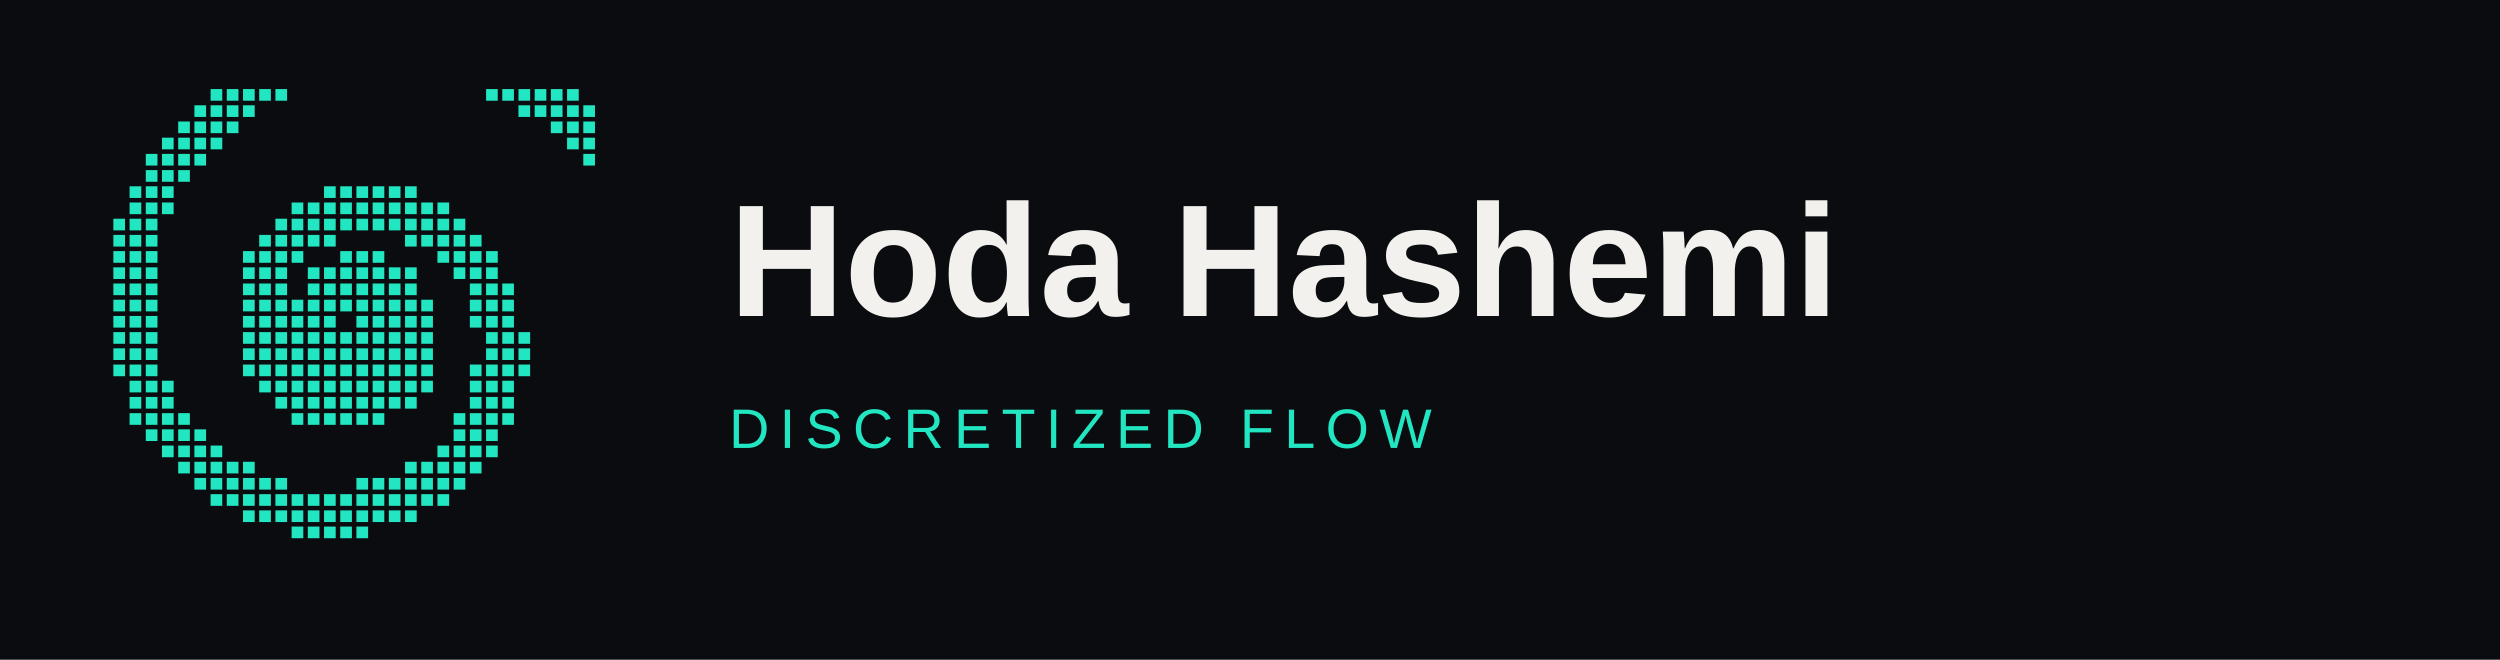
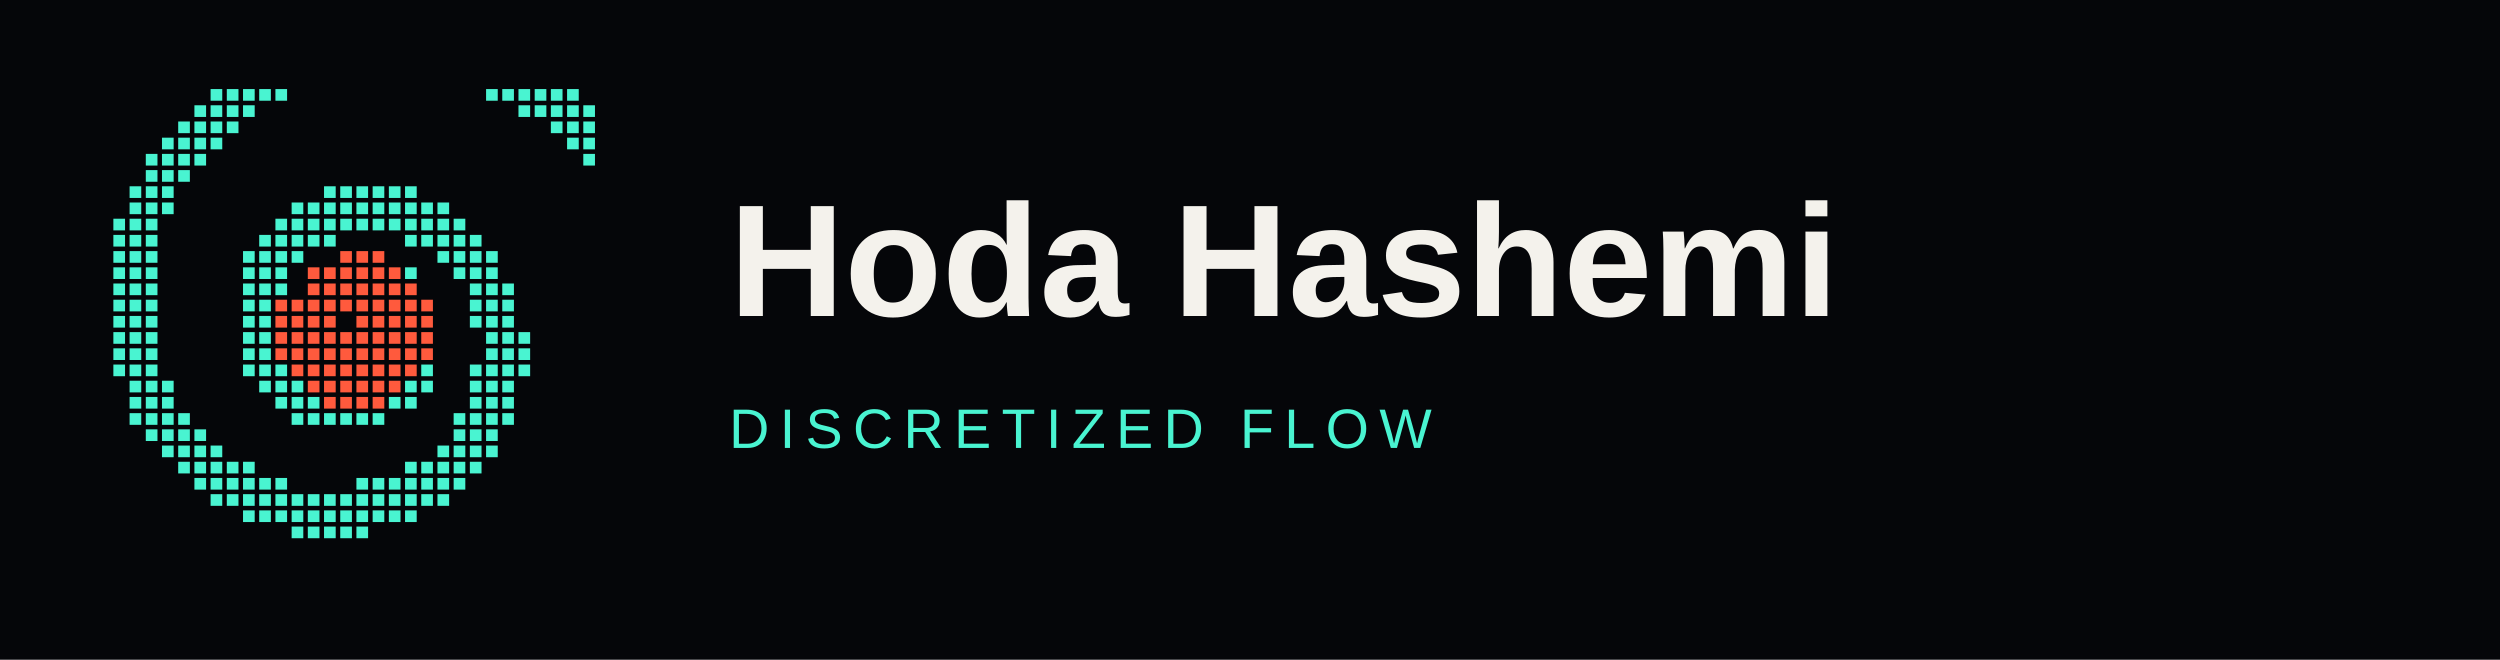
<svg xmlns="http://www.w3.org/2000/svg" viewBox="0 0 720 190" role="img" aria-label="Hoda Hashemi wordmark">
-   <rect width="720" height="190" fill="#0B0C10" />
+   <rect width="720" height="190" fill="#050609" />
  <g transform="translate(32.0 25.0)">
-     <path fill="#21E6C1" d="M0.65,37.99h3.36v3.36h-3.36zM0.65,42.65h3.36v3.36h-3.36zM0.65,47.32h3.36v3.36h-3.36zM0.65,51.99h3.36v3.36h-3.36zM0.65,56.65h3.36v3.36h-3.36zM0.65,61.32h3.36v3.36h-3.36zM0.65,65.99h3.36v3.36h-3.36zM0.65,70.65h3.36v3.36h-3.36zM0.65,75.32h3.36v3.36h-3.36zM0.65,79.99h3.36v3.36h-3.36zM5.32,28.65h3.36v3.36h-3.36zM5.32,33.32h3.36v3.36h-3.36zM5.32,37.99h3.36v3.36h-3.36zM5.32,42.65h3.36v3.36h-3.36zM5.32,47.32h3.36v3.36h-3.36zM5.32,51.99h3.36v3.36h-3.36zM5.32,56.65h3.36v3.36h-3.36zM5.32,61.32h3.36v3.36h-3.36zM5.32,65.99h3.36v3.36h-3.36zM5.32,70.65h3.36v3.36h-3.36zM5.32,75.32h3.36v3.36h-3.36zM5.32,79.99h3.36v3.36h-3.36zM5.32,84.65h3.36v3.36h-3.36zM5.32,89.32h3.36v3.36h-3.36zM5.32,93.99h3.36v3.36h-3.36zM9.99,19.32h3.36v3.36h-3.36zM9.99,23.99h3.36v3.36h-3.36zM9.99,28.65h3.36v3.36h-3.36zM9.99,33.32h3.36v3.36h-3.36zM9.99,37.99h3.36v3.36h-3.36zM9.99,42.65h3.36v3.36h-3.36zM9.99,47.32h3.36v3.36h-3.36zM9.99,51.99h3.36v3.36h-3.36zM9.99,56.65h3.36v3.36h-3.36zM9.99,61.32h3.36v3.36h-3.36zM9.99,65.99h3.36v3.36h-3.36zM9.99,70.65h3.36v3.36h-3.36zM9.99,75.32h3.36v3.36h-3.36zM9.99,79.99h3.36v3.36h-3.36zM9.99,84.65h3.36v3.36h-3.36zM9.99,89.32h3.36v3.36h-3.36zM9.99,93.99h3.36v3.36h-3.36zM9.99,98.65h3.36v3.36h-3.36zM14.65,14.65h3.36v3.36h-3.36zM14.65,19.32h3.36v3.36h-3.36zM14.65,23.99h3.36v3.36h-3.36zM14.65,28.65h3.36v3.36h-3.36zM14.65,33.32h3.36v3.36h-3.36zM14.65,84.65h3.36v3.36h-3.36zM14.65,89.32h3.36v3.36h-3.36zM14.65,93.99h3.36v3.36h-3.36zM14.65,98.65h3.36v3.36h-3.36zM14.65,103.32h3.36v3.36h-3.36zM19.32,9.99h3.36v3.36h-3.36zM19.32,14.65h3.36v3.36h-3.36zM19.32,19.32h3.36v3.36h-3.36zM19.32,23.99h3.36v3.36h-3.36zM19.32,93.99h3.36v3.36h-3.36zM19.32,98.65h3.36v3.36h-3.36zM19.32,103.32h3.36v3.36h-3.36zM19.32,107.99h3.36v3.36h-3.36zM23.99,5.32h3.36v3.36h-3.36zM23.99,9.99h3.36v3.36h-3.36zM23.99,14.65h3.36v3.36h-3.36zM23.99,19.32h3.36v3.36h-3.36zM23.99,98.65h3.36v3.36h-3.36zM23.99,103.32h3.36v3.36h-3.36zM23.99,107.99h3.36v3.36h-3.36zM23.99,112.65h3.36v3.36h-3.36zM28.65,0.65h3.36v3.36h-3.36zM28.65,5.32h3.36v3.36h-3.36zM28.65,9.99h3.36v3.36h-3.36zM28.65,14.65h3.36v3.36h-3.36zM28.65,103.32h3.36v3.36h-3.36zM28.65,107.99h3.36v3.36h-3.36zM28.65,112.65h3.36v3.36h-3.36zM28.65,117.32h3.36v3.36h-3.36zM33.32,0.65h3.36v3.36h-3.36zM33.32,5.32h3.36v3.36h-3.36zM33.32,9.99h3.36v3.36h-3.36zM33.32,107.99h3.36v3.36h-3.36zM33.32,112.65h3.36v3.36h-3.36zM33.32,117.32h3.36v3.36h-3.36zM37.99,0.65h3.36v3.36h-3.36zM37.99,5.32h3.36v3.36h-3.36zM37.99,47.32h3.36v3.36h-3.36zM37.99,51.99h3.36v3.36h-3.36zM37.99,56.65h3.36v3.36h-3.36zM37.99,61.32h3.36v3.36h-3.36zM37.99,65.99h3.36v3.36h-3.36zM37.99,70.65h3.36v3.36h-3.36zM37.99,75.32h3.36v3.36h-3.36zM37.99,79.99h3.36v3.36h-3.36zM37.99,107.99h3.36v3.36h-3.36zM37.99,112.65h3.36v3.36h-3.36zM37.99,117.32h3.36v3.36h-3.36zM37.99,121.99h3.36v3.36h-3.36zM42.65,0.65h3.36v3.36h-3.36zM42.65,42.65h3.36v3.36h-3.36zM42.65,47.32h3.36v3.36h-3.36zM42.65,51.99h3.36v3.36h-3.36zM42.65,56.65h3.36v3.36h-3.36zM42.65,61.32h3.36v3.36h-3.36zM42.65,65.99h3.36v3.36h-3.36zM42.65,70.65h3.36v3.36h-3.36zM42.65,75.32h3.36v3.36h-3.36zM42.65,79.99h3.36v3.36h-3.36zM42.65,84.65h3.36v3.36h-3.36zM42.65,112.65h3.36v3.36h-3.36zM42.65,117.32h3.36v3.36h-3.36zM42.65,121.99h3.36v3.36h-3.36zM47.32,0.65h3.36v3.36h-3.36zM47.32,37.99h3.36v3.36h-3.36zM47.32,42.65h3.36v3.36h-3.36zM47.32,47.32h3.36v3.36h-3.36zM47.32,51.99h3.36v3.36h-3.36zM47.32,56.65h3.36v3.36h-3.36zM47.32,61.32h3.36v3.36h-3.36zM47.32,65.99h3.36v3.36h-3.36zM47.32,70.65h3.36v3.36h-3.36zM47.32,75.32h3.36v3.36h-3.36zM47.32,79.99h3.36v3.36h-3.36zM47.32,84.65h3.36v3.36h-3.36zM47.32,89.32h3.36v3.36h-3.36zM47.32,112.65h3.36v3.36h-3.36zM47.32,117.32h3.36v3.36h-3.36zM47.32,121.99h3.36v3.36h-3.36zM51.99,33.32h3.36v3.36h-3.36zM51.99,37.99h3.36v3.36h-3.36zM51.99,42.65h3.36v3.36h-3.36zM51.99,47.32h3.36v3.36h-3.36zM51.99,61.32h3.36v3.36h-3.36zM51.99,65.99h3.36v3.36h-3.36zM51.99,70.65h3.36v3.36h-3.36zM51.99,75.32h3.36v3.36h-3.36zM51.99,79.99h3.36v3.36h-3.36zM51.99,84.65h3.36v3.36h-3.36zM51.99,89.32h3.36v3.36h-3.36zM51.99,93.99h3.36v3.36h-3.36zM51.99,117.32h3.36v3.36h-3.36zM51.99,121.99h3.36v3.36h-3.36zM51.99,126.65h3.36v3.36h-3.36zM56.65,33.32h3.36v3.36h-3.36zM56.65,37.99h3.36v3.36h-3.36zM56.65,42.65h3.36v3.36h-3.36zM56.65,51.99h3.36v3.36h-3.36zM56.65,56.65h3.36v3.36h-3.36zM56.65,61.32h3.36v3.36h-3.36zM56.65,65.99h3.36v3.36h-3.36zM56.65,70.65h3.36v3.36h-3.36zM56.65,75.32h3.36v3.36h-3.36zM56.65,79.99h3.36v3.36h-3.36zM56.65,84.65h3.36v3.36h-3.36zM56.65,89.32h3.36v3.36h-3.36zM56.65,93.99h3.36v3.36h-3.36zM56.65,117.32h3.36v3.36h-3.36zM56.65,121.99h3.36v3.36h-3.36zM56.65,126.65h3.36v3.36h-3.36zM61.32,28.65h3.36v3.36h-3.36zM61.32,33.32h3.36v3.36h-3.36zM61.32,37.99h3.36v3.36h-3.36zM61.32,42.65h3.36v3.36h-3.36zM61.32,51.99h3.36v3.36h-3.36zM61.32,56.65h3.36v3.36h-3.36zM61.32,61.32h3.36v3.36h-3.36zM61.32,65.99h3.36v3.36h-3.36zM61.32,70.65h3.36v3.36h-3.36zM61.32,75.32h3.36v3.36h-3.36zM61.32,79.99h3.36v3.36h-3.36zM61.32,84.65h3.36v3.36h-3.36zM61.32,89.32h3.36v3.36h-3.36zM61.32,93.99h3.36v3.36h-3.36zM61.32,117.32h3.36v3.36h-3.36zM61.32,121.99h3.36v3.36h-3.36zM61.32,126.65h3.36v3.36h-3.36zM65.99,28.65h3.36v3.36h-3.36zM65.99,33.32h3.36v3.36h-3.36zM65.99,37.99h3.36v3.36h-3.36zM65.99,47.32h3.36v3.36h-3.36zM65.99,51.99h3.36v3.36h-3.36zM65.99,56.65h3.36v3.36h-3.36zM65.99,61.32h3.36v3.36h-3.36zM65.99,70.65h3.36v3.36h-3.36zM65.99,75.32h3.36v3.36h-3.36zM65.99,79.99h3.36v3.36h-3.36zM65.99,84.65h3.36v3.36h-3.36zM65.99,89.32h3.36v3.36h-3.36zM65.99,93.99h3.36v3.36h-3.36zM65.99,117.32h3.36v3.36h-3.36zM65.99,121.99h3.36v3.36h-3.36zM65.99,126.65h3.36v3.36h-3.36zM70.65,28.65h3.36v3.36h-3.36zM70.65,33.32h3.36v3.36h-3.36zM70.65,37.99h3.36v3.36h-3.36zM70.65,47.32h3.36v3.36h-3.36zM70.65,51.99h3.36v3.36h-3.36zM70.65,56.65h3.36v3.36h-3.36zM70.65,61.32h3.36v3.36h-3.36zM70.65,65.99h3.36v3.36h-3.36zM70.65,70.65h3.36v3.36h-3.36zM70.65,75.32h3.36v3.36h-3.36zM70.65,79.99h3.36v3.36h-3.36zM70.65,84.65h3.36v3.36h-3.36zM70.65,89.32h3.36v3.36h-3.36zM70.65,93.99h3.36v3.36h-3.36zM70.65,112.65h3.36v3.36h-3.36zM70.65,117.32h3.36v3.36h-3.36zM70.65,121.99h3.36v3.36h-3.36zM70.65,126.65h3.36v3.36h-3.36zM75.32,28.65h3.36v3.36h-3.36zM75.32,33.32h3.36v3.36h-3.36zM75.32,37.99h3.36v3.36h-3.36zM75.32,47.32h3.36v3.36h-3.36zM75.32,51.99h3.36v3.36h-3.36zM75.32,56.65h3.36v3.36h-3.36zM75.32,61.32h3.36v3.36h-3.36zM75.32,65.99h3.36v3.36h-3.36zM75.32,70.65h3.36v3.36h-3.36zM75.32,75.32h3.36v3.36h-3.36zM75.32,79.99h3.36v3.36h-3.36zM75.32,84.65h3.36v3.36h-3.36zM75.32,89.32h3.36v3.36h-3.36zM75.32,93.99h3.36v3.36h-3.36zM75.32,112.65h3.36v3.36h-3.36zM75.32,117.32h3.36v3.36h-3.36zM75.32,121.99h3.36v3.36h-3.36zM79.99,28.65h3.36v3.36h-3.36zM79.99,33.32h3.36v3.36h-3.36zM79.99,37.99h3.36v3.36h-3.36zM79.99,51.99h3.36v3.36h-3.36zM79.99,56.65h3.36v3.36h-3.36zM79.99,61.32h3.36v3.36h-3.36zM79.99,65.99h3.36v3.36h-3.36zM79.99,70.65h3.36v3.36h-3.36zM79.99,75.32h3.36v3.36h-3.36zM79.99,79.99h3.36v3.36h-3.36zM79.99,84.65h3.36v3.36h-3.36zM79.99,89.32h3.36v3.36h-3.36zM79.99,112.65h3.36v3.36h-3.36zM79.99,117.32h3.36v3.36h-3.36zM79.99,121.99h3.36v3.36h-3.36zM84.65,28.65h3.36v3.36h-3.36zM84.65,33.32h3.36v3.36h-3.36zM84.65,37.99h3.36v3.36h-3.36zM84.65,42.65h3.36v3.36h-3.36zM84.65,51.99h3.36v3.36h-3.36zM84.65,56.65h3.36v3.36h-3.36zM84.65,61.32h3.36v3.36h-3.36zM84.65,65.99h3.36v3.36h-3.36zM84.65,70.65h3.36v3.36h-3.36zM84.65,75.32h3.36v3.36h-3.36zM84.65,79.99h3.36v3.36h-3.36zM84.65,84.65h3.36v3.36h-3.36zM84.65,89.32h3.36v3.36h-3.36zM84.65,107.99h3.36v3.36h-3.36zM84.65,112.65h3.36v3.36h-3.36zM84.65,117.32h3.36v3.36h-3.36zM84.65,121.99h3.36v3.36h-3.36zM89.32,33.32h3.36v3.36h-3.36zM89.32,37.99h3.36v3.36h-3.36zM89.32,42.65h3.36v3.36h-3.36zM89.32,61.32h3.36v3.36h-3.36zM89.32,65.99h3.36v3.36h-3.36zM89.32,70.65h3.36v3.36h-3.36zM89.32,75.32h3.36v3.36h-3.36zM89.32,79.99h3.36v3.36h-3.36zM89.32,84.65h3.36v3.36h-3.36zM89.32,107.99h3.36v3.36h-3.36zM89.32,112.65h3.36v3.36h-3.36zM89.32,117.32h3.36v3.36h-3.36zM93.99,33.32h3.36v3.36h-3.36zM93.99,37.99h3.36v3.36h-3.36zM93.99,42.65h3.36v3.36h-3.36zM93.99,47.32h3.36v3.36h-3.36zM93.99,103.32h3.36v3.36h-3.36zM93.99,107.99h3.36v3.36h-3.36zM93.99,112.65h3.36v3.36h-3.36zM93.99,117.32h3.36v3.36h-3.36zM98.65,37.99h3.36v3.36h-3.36zM98.65,42.65h3.36v3.36h-3.36zM98.65,47.32h3.36v3.36h-3.36zM98.65,51.99h3.36v3.36h-3.36zM98.65,93.99h3.36v3.36h-3.36zM98.65,98.65h3.36v3.36h-3.36zM98.65,103.32h3.36v3.36h-3.36zM98.65,107.99h3.36v3.36h-3.36zM98.65,112.65h3.36v3.36h-3.36zM103.32,42.65h3.36v3.36h-3.36zM103.32,47.32h3.36v3.36h-3.36zM103.32,51.99h3.36v3.36h-3.36zM103.32,56.65h3.36v3.36h-3.36zM103.32,61.32h3.36v3.36h-3.36zM103.32,65.99h3.36v3.36h-3.36zM103.32,79.99h3.36v3.36h-3.36zM103.32,84.65h3.36v3.36h-3.36zM103.32,89.32h3.36v3.36h-3.36zM103.32,93.99h3.36v3.36h-3.36zM103.32,98.65h3.36v3.36h-3.36zM103.32,103.32h3.36v3.36h-3.36zM103.32,107.99h3.36v3.36h-3.36zM107.99,0.65h3.36v3.36h-3.36zM107.99,47.32h3.36v3.36h-3.36zM107.99,51.99h3.36v3.36h-3.36zM107.99,56.65h3.36v3.36h-3.36zM107.99,61.32h3.36v3.36h-3.36zM107.99,65.99h3.36v3.36h-3.36zM107.99,70.65h3.36v3.36h-3.36zM107.99,75.32h3.36v3.36h-3.36zM107.99,79.99h3.36v3.36h-3.36zM107.99,84.65h3.36v3.36h-3.36zM107.99,89.32h3.36v3.36h-3.36zM107.99,93.99h3.36v3.36h-3.36zM107.99,98.65h3.36v3.36h-3.36zM107.99,103.32h3.36v3.36h-3.36zM112.65,0.65h3.36v3.36h-3.36zM112.65,56.65h3.36v3.36h-3.36zM112.65,61.32h3.36v3.36h-3.36zM112.65,65.99h3.36v3.36h-3.36zM112.65,70.65h3.36v3.36h-3.36zM112.65,75.32h3.36v3.36h-3.36zM112.65,79.99h3.36v3.36h-3.36zM112.65,84.65h3.36v3.36h-3.36zM112.65,89.32h3.36v3.36h-3.36zM112.65,93.99h3.36v3.36h-3.36zM117.32,0.65h3.36v3.36h-3.36zM117.32,5.32h3.36v3.36h-3.36zM117.32,70.65h3.36v3.36h-3.36zM117.32,75.32h3.36v3.36h-3.36zM117.32,79.99h3.36v3.36h-3.36zM121.99,0.65h3.36v3.36h-3.36zM121.99,5.32h3.36v3.36h-3.36zM126.65,0.65h3.36v3.36h-3.36zM126.65,5.32h3.36v3.36h-3.36zM126.65,9.99h3.36v3.36h-3.36zM131.32,0.65h3.36v3.36h-3.36zM131.32,5.32h3.36v3.36h-3.36zM131.32,9.99h3.36v3.36h-3.36zM131.32,14.65h3.36v3.36h-3.36zM135.99,5.32h3.36v3.36h-3.36zM135.99,9.99h3.36v3.36h-3.36zM135.99,14.65h3.36v3.36h-3.36zM135.99,19.32h3.36v3.36h-3.36z" />
+     <path fill="#49F4D1" d="M0.65,37.99h3.36v3.36h-3.36zM0.65,42.65h3.36v3.36h-3.36zM0.65,47.32h3.36v3.36h-3.36zM0.65,51.99h3.36v3.36h-3.36zM0.65,56.65h3.36v3.36h-3.36zM0.65,61.32h3.36v3.36h-3.36zM0.65,65.99h3.36v3.36h-3.36zM0.65,70.65h3.36v3.36h-3.36zM0.65,75.32h3.36v3.36h-3.36zM0.65,79.99h3.36v3.36h-3.36zM5.32,28.65h3.36v3.36h-3.36zM5.32,33.32h3.36v3.36h-3.36zM5.32,37.99h3.36v3.36h-3.36zM5.32,42.65h3.36v3.36h-3.36zM5.32,47.32h3.36v3.36h-3.36zM5.32,51.99h3.36v3.36h-3.36zM5.32,56.65h3.36v3.36h-3.36zM5.32,61.32h3.36v3.36h-3.36zM5.32,65.99h3.36v3.36h-3.36zM5.32,70.65h3.36v3.36h-3.36zM5.32,75.32h3.36v3.36h-3.36zM5.32,79.99h3.36v3.36h-3.36zM5.32,84.65h3.36v3.36h-3.36zM5.32,89.32h3.36v3.36h-3.36zM5.32,93.99h3.36v3.36h-3.36zM9.99,19.32h3.36v3.36h-3.36zM9.99,23.99h3.36v3.36h-3.36zM9.99,28.65h3.36v3.36h-3.36zM9.99,33.32h3.36v3.36h-3.36zM9.99,37.99h3.36v3.36h-3.36zM9.99,42.65h3.36v3.36h-3.36zM9.99,47.32h3.36v3.36h-3.36zM9.99,51.99h3.36v3.36h-3.36zM9.99,56.65h3.36v3.36h-3.36zM9.99,61.32h3.36v3.36h-3.36zM9.99,65.99h3.36v3.36h-3.36zM9.99,70.65h3.36v3.36h-3.36zM9.99,75.32h3.36v3.36h-3.36zM9.99,79.99h3.36v3.36h-3.36zM9.99,84.65h3.36v3.36h-3.36zM9.99,89.32h3.36v3.36h-3.36zM9.99,93.99h3.36v3.36h-3.36zM9.99,98.65h3.36v3.36h-3.36zM14.65,14.65h3.36v3.36h-3.36zM14.65,19.32h3.36v3.36h-3.36zM14.65,23.99h3.36v3.36h-3.36zM14.65,28.65h3.36v3.36h-3.36zM14.65,33.32h3.36v3.36h-3.36zM14.65,84.65h3.36v3.36h-3.36zM14.65,89.32h3.36v3.36h-3.36zM14.65,93.99h3.36v3.36h-3.36zM14.65,98.65h3.36v3.36h-3.36zM14.65,103.32h3.36v3.36h-3.36zM19.32,9.99h3.36v3.36h-3.36zM19.32,14.65h3.36v3.36h-3.36zM19.32,19.32h3.36v3.36h-3.36zM19.32,23.99h3.36v3.36h-3.36zM19.32,93.99h3.36v3.36h-3.36zM19.32,98.65h3.36v3.36h-3.36zM19.32,103.32h3.36v3.36h-3.36zM19.32,107.99h3.36v3.36h-3.36zM23.99,5.32h3.36v3.36h-3.36zM23.99,9.99h3.36v3.36h-3.36zM23.99,14.65h3.36v3.36h-3.36zM23.99,19.32h3.36v3.36h-3.36zM23.99,98.65h3.36v3.36h-3.36zM23.99,103.32h3.36v3.36h-3.36zM23.99,107.99h3.36v3.36h-3.36zM23.99,112.65h3.36v3.36h-3.36zM28.65,0.65h3.36v3.36h-3.36zM28.65,5.32h3.36v3.36h-3.36zM28.65,9.99h3.36v3.36h-3.36zM28.65,14.65h3.36v3.36h-3.36zM28.65,103.32h3.36v3.36h-3.36zM28.65,107.99h3.36v3.36h-3.36zM28.65,112.65h3.36v3.36h-3.36zM28.65,117.32h3.36v3.36h-3.36zM33.32,0.65h3.36v3.36h-3.36zM33.32,5.32h3.36v3.36h-3.36zM33.32,9.99h3.36v3.36h-3.36zM33.32,107.99h3.36v3.36h-3.36zM33.32,112.65h3.36v3.36h-3.36zM33.32,117.32h3.36v3.36h-3.36zM37.99,0.65h3.36v3.36h-3.36zM37.99,5.32h3.36v3.36h-3.36zM37.99,47.32h3.36v3.36h-3.36zM37.99,51.99h3.36v3.36h-3.36zM37.99,56.65h3.36v3.36h-3.36zM37.99,61.32h3.36v3.36h-3.36zM37.99,65.99h3.36v3.36h-3.36zM37.99,70.65h3.36v3.36h-3.36zM37.99,75.32h3.36v3.36h-3.36zM37.99,79.99h3.36v3.36h-3.36zM37.99,107.99h3.36v3.36h-3.36zM37.99,112.65h3.36v3.36h-3.36zM37.99,117.32h3.36v3.36h-3.36zM37.99,121.99h3.36v3.36h-3.36zM42.65,0.65h3.36v3.36h-3.36zM42.65,42.65h3.36v3.36h-3.36zM42.65,47.32h3.36v3.36h-3.36zM42.65,51.99h3.36v3.36h-3.36zM42.65,56.65h3.36v3.36h-3.36zM42.65,61.32h3.36v3.36h-3.36zM42.65,65.99h3.36v3.36h-3.36zM42.65,70.65h3.36v3.36h-3.36zM42.65,75.32h3.36v3.36h-3.36zM42.65,79.99h3.36v3.36h-3.36zM42.65,84.65h3.36v3.36h-3.36zM42.65,112.65h3.36v3.36h-3.36zM42.65,117.32h3.36v3.36h-3.36zM42.65,121.99h3.36v3.36h-3.36zM47.32,0.65h3.36v3.36h-3.36zM47.32,37.99h3.36v3.36h-3.36zM47.32,42.65h3.36v3.36h-3.36zM47.32,47.32h3.36v3.36h-3.36zM47.32,51.99h3.36v3.36h-3.36zM47.32,56.65h3.36v3.36h-3.36zM47.32,79.99h3.36v3.36h-3.36zM47.32,84.65h3.36v3.36h-3.36zM47.32,89.32h3.36v3.36h-3.36zM47.32,112.65h3.36v3.36h-3.36zM47.32,117.32h3.36v3.36h-3.36zM47.32,121.99h3.36v3.36h-3.36zM51.99,33.32h3.36v3.36h-3.36zM51.99,37.99h3.36v3.36h-3.36zM51.99,42.65h3.36v3.36h-3.36zM51.99,47.32h3.36v3.36h-3.36zM51.99,84.65h3.36v3.36h-3.36zM51.99,89.32h3.36v3.36h-3.36zM51.99,93.99h3.36v3.36h-3.36zM51.99,117.32h3.36v3.36h-3.36zM51.99,121.99h3.36v3.36h-3.36zM51.99,126.65h3.36v3.36h-3.36zM56.65,33.32h3.36v3.36h-3.36zM56.65,37.99h3.36v3.36h-3.36zM56.65,42.65h3.36v3.36h-3.36zM56.65,89.32h3.36v3.36h-3.36zM56.65,93.99h3.36v3.36h-3.36zM56.65,117.32h3.36v3.36h-3.36zM56.65,121.99h3.36v3.36h-3.36zM56.65,126.65h3.36v3.36h-3.36zM61.32,28.65h3.36v3.36h-3.36zM61.32,33.32h3.36v3.36h-3.36zM61.32,37.99h3.36v3.36h-3.36zM61.32,42.65h3.36v3.36h-3.36zM61.32,93.99h3.36v3.36h-3.36zM61.32,117.32h3.36v3.36h-3.36zM61.32,121.99h3.36v3.36h-3.36zM61.32,126.65h3.36v3.36h-3.36zM65.99,28.65h3.36v3.36h-3.36zM65.99,33.32h3.36v3.36h-3.36zM65.99,37.99h3.36v3.36h-3.36zM65.99,93.99h3.36v3.36h-3.36zM65.99,117.32h3.36v3.36h-3.36zM65.99,121.99h3.36v3.36h-3.36zM65.99,126.65h3.36v3.36h-3.36zM70.65,28.65h3.36v3.36h-3.36zM70.65,33.32h3.36v3.36h-3.36zM70.65,37.99h3.36v3.36h-3.36zM70.65,93.99h3.36v3.36h-3.36zM70.65,112.65h3.36v3.36h-3.36zM70.65,117.32h3.36v3.36h-3.36zM70.65,121.99h3.36v3.36h-3.36zM70.65,126.65h3.36v3.36h-3.36zM75.32,28.65h3.36v3.36h-3.36zM75.32,33.32h3.36v3.36h-3.36zM75.32,37.99h3.36v3.36h-3.36zM75.32,93.99h3.36v3.36h-3.36zM75.32,112.65h3.36v3.36h-3.36zM75.32,117.32h3.36v3.36h-3.36zM75.32,121.99h3.36v3.36h-3.36zM79.99,28.65h3.36v3.36h-3.36zM79.99,33.32h3.36v3.36h-3.36zM79.99,37.99h3.36v3.36h-3.36zM79.99,89.32h3.36v3.36h-3.36zM79.99,112.65h3.36v3.36h-3.36zM79.99,117.32h3.36v3.36h-3.36zM79.99,121.99h3.36v3.36h-3.36zM84.65,28.65h3.36v3.36h-3.36zM84.65,33.32h3.36v3.36h-3.36zM84.65,37.99h3.36v3.36h-3.36zM84.65,42.65h3.36v3.36h-3.36zM84.65,51.99h3.36v3.36h-3.36zM84.65,84.65h3.36v3.36h-3.36zM84.65,89.32h3.36v3.36h-3.36zM84.65,107.99h3.36v3.36h-3.36zM84.65,112.65h3.36v3.36h-3.36zM84.65,117.32h3.36v3.36h-3.36zM84.65,121.99h3.36v3.36h-3.36zM89.32,33.32h3.36v3.36h-3.36zM89.32,37.99h3.36v3.36h-3.36zM89.32,42.65h3.36v3.36h-3.36zM89.32,79.99h3.36v3.36h-3.36zM89.32,84.65h3.36v3.36h-3.36zM89.32,107.99h3.36v3.36h-3.36zM89.32,112.65h3.36v3.36h-3.36zM89.32,117.32h3.36v3.36h-3.36zM93.99,33.32h3.36v3.36h-3.36zM93.99,37.99h3.36v3.36h-3.36zM93.99,42.65h3.36v3.36h-3.36zM93.99,47.32h3.36v3.36h-3.36zM93.99,103.32h3.36v3.36h-3.36zM93.99,107.99h3.36v3.36h-3.36zM93.99,112.65h3.36v3.36h-3.36zM93.99,117.32h3.36v3.36h-3.36zM98.65,37.99h3.36v3.36h-3.36zM98.65,42.65h3.36v3.36h-3.36zM98.65,47.32h3.36v3.36h-3.36zM98.65,51.99h3.36v3.36h-3.36zM98.65,93.99h3.36v3.36h-3.36zM98.65,98.65h3.36v3.36h-3.36zM98.65,103.32h3.36v3.36h-3.36zM98.65,107.99h3.36v3.36h-3.36zM98.65,112.65h3.36v3.36h-3.36zM103.32,42.65h3.36v3.36h-3.36zM103.32,47.32h3.36v3.36h-3.36zM103.32,51.99h3.36v3.36h-3.36zM103.32,56.65h3.36v3.36h-3.36zM103.32,61.32h3.36v3.36h-3.36zM103.32,65.99h3.36v3.36h-3.36zM103.32,79.99h3.36v3.36h-3.36zM103.32,84.65h3.36v3.36h-3.36zM103.32,89.32h3.36v3.36h-3.36zM103.32,93.99h3.36v3.36h-3.36zM103.32,98.65h3.36v3.36h-3.36zM103.32,103.32h3.36v3.36h-3.36zM103.32,107.99h3.36v3.36h-3.36zM107.99,0.65h3.36v3.36h-3.36zM107.99,47.32h3.36v3.36h-3.36zM107.99,51.99h3.36v3.36h-3.36zM107.99,56.65h3.36v3.36h-3.36zM107.99,61.32h3.36v3.36h-3.36zM107.99,65.99h3.36v3.36h-3.36zM107.99,70.65h3.36v3.36h-3.36zM107.99,75.32h3.36v3.36h-3.36zM107.99,79.99h3.36v3.36h-3.36zM107.99,84.65h3.36v3.36h-3.36zM107.99,89.32h3.36v3.36h-3.36zM107.99,93.99h3.36v3.36h-3.36zM107.99,98.65h3.36v3.36h-3.36zM107.99,103.32h3.36v3.36h-3.36zM112.65,0.65h3.36v3.36h-3.36zM112.65,56.65h3.36v3.36h-3.36zM112.65,61.32h3.36v3.36h-3.36zM112.65,65.99h3.36v3.36h-3.36zM112.65,70.65h3.36v3.36h-3.36zM112.65,75.32h3.36v3.36h-3.36zM112.65,79.99h3.36v3.36h-3.36zM112.65,84.65h3.36v3.36h-3.36zM112.65,89.32h3.36v3.36h-3.36zM112.65,93.99h3.36v3.36h-3.36zM117.32,0.65h3.36v3.36h-3.36zM117.32,5.32h3.36v3.36h-3.36zM117.32,70.65h3.36v3.36h-3.36zM117.32,75.32h3.36v3.36h-3.36zM117.32,79.99h3.36v3.36h-3.36zM121.99,0.65h3.36v3.36h-3.36zM121.99,5.32h3.36v3.36h-3.36zM126.65,0.65h3.36v3.36h-3.36zM126.65,5.32h3.36v3.36h-3.36zM126.65,9.99h3.36v3.36h-3.36zM131.32,0.65h3.36v3.36h-3.36zM131.32,5.32h3.36v3.36h-3.36zM131.32,9.99h3.36v3.36h-3.36zM131.32,14.65h3.36v3.36h-3.36zM135.99,5.32h3.36v3.36h-3.36zM135.99,9.99h3.36v3.36h-3.36zM135.99,14.65h3.36v3.36h-3.36zM135.99,19.32h3.36v3.36h-3.36z" />
+     <path fill="#FF5A3D" d="M47.32,61.32h3.36v3.36h-3.36zM47.32,65.99h3.36v3.36h-3.36zM47.32,70.65h3.36v3.36h-3.36zM47.32,75.32h3.36v3.36h-3.36zM51.99,61.32h3.36v3.36h-3.36zM51.99,65.99h3.36v3.36h-3.36zM51.99,70.65h3.36v3.36h-3.36zM51.99,75.32h3.36v3.36h-3.36zM51.99,79.99h3.36v3.36h-3.36zM56.65,51.99h3.36v3.36h-3.36zM56.65,56.65h3.36v3.36h-3.36zM56.65,61.32h3.36v3.36h-3.36zM56.65,65.99h3.36v3.36h-3.36zM56.65,70.65h3.36v3.36h-3.36zM56.65,75.32h3.36v3.36h-3.36zM56.65,79.99h3.36v3.36h-3.36zM56.65,84.65h3.36v3.36h-3.36zM61.32,51.99h3.36v3.36h-3.36zM61.32,56.65h3.36v3.36h-3.36zM61.32,61.32h3.36v3.36h-3.36zM61.32,65.99h3.36v3.36h-3.36zM61.32,70.65h3.36v3.36h-3.36zM61.32,75.32h3.36v3.36h-3.36zM61.32,79.99h3.36v3.36h-3.36zM61.32,84.65h3.36v3.36h-3.36zM61.32,89.32h3.36v3.36h-3.36zM65.99,47.32h3.36v3.36h-3.36zM65.99,51.99h3.36v3.36h-3.36zM65.99,56.65h3.36v3.36h-3.36zM65.99,61.32h3.36v3.36h-3.36zM65.99,70.65h3.36v3.36h-3.36zM65.99,75.32h3.36v3.36h-3.36zM65.99,79.99h3.36v3.36h-3.36zM65.99,84.65h3.36v3.36h-3.36zM65.99,89.32h3.36v3.36h-3.36zM70.65,47.32h3.36v3.36h-3.36zM70.65,51.99h3.36v3.36h-3.36zM70.65,56.65h3.36v3.36h-3.36zM70.65,61.32h3.36v3.36h-3.36zM70.65,65.99h3.36v3.36h-3.36zM70.65,70.65h3.36v3.36h-3.36zM70.65,75.32h3.36v3.36h-3.36zM70.65,79.99h3.36v3.36h-3.36zM70.65,84.65h3.36v3.36h-3.36zM70.65,89.32h3.36v3.36h-3.36zM75.32,47.32h3.36v3.36h-3.36zM75.32,51.99h3.36v3.36h-3.36zM75.32,56.65h3.36v3.36h-3.36zM75.32,61.32h3.36v3.36h-3.36zM75.32,65.99h3.36v3.36h-3.36zM75.32,70.65h3.36v3.36h-3.36zM75.32,75.32h3.36v3.36h-3.36zM75.32,79.99h3.36v3.36h-3.36zM75.32,84.65h3.36v3.36h-3.36zM75.32,89.32h3.36v3.36h-3.36zM79.99,51.99h3.36v3.36h-3.36zM79.99,56.65h3.36v3.36h-3.36zM79.99,61.32h3.36v3.36h-3.36zM79.99,65.99h3.36v3.36h-3.36zM79.99,70.65h3.36v3.36h-3.36zM79.99,75.32h3.36v3.36h-3.36zM79.99,79.99h3.36v3.36h-3.36zM79.99,84.65h3.36v3.36h-3.36zM84.65,56.65h3.36v3.36h-3.36zM84.65,61.32h3.36v3.36h-3.36zM84.65,65.99h3.36v3.36h-3.36zM84.65,70.65h3.36v3.36h-3.36zM84.65,75.32h3.36v3.36h-3.36zM84.65,79.99h3.36v3.36h-3.36zM89.32,61.32h3.36v3.36h-3.36zM89.32,65.99h3.36v3.36h-3.36zM89.32,70.65h3.36v3.36h-3.36zM89.32,75.32h3.36v3.36h-3.36z" />
  </g>
-   <text x="210" y="91" fill="#F2F1ED" font-family="Space Grotesk, Arial, sans-serif" font-size="46" font-weight="600" text-anchor="start">Hoda Hashemi</text>
-   <text x="210" y="129" fill="#21E6C1" font-family="Space Grotesk, Arial, sans-serif" font-size="16" letter-spacing="3" text-anchor="start">DISCRETIZED FLOW</text>
+   <text x="210" y="91" fill="#F4F2EC" font-family="Space Grotesk, Arial, sans-serif" font-size="46" font-weight="600" text-anchor="start">Hoda Hashemi</text>
+   <text x="210" y="129" fill="#49F4D1" font-family="Space Grotesk, Arial, sans-serif" font-size="16" letter-spacing="3" text-anchor="start">DISCRETIZED FLOW</text>
</svg>
